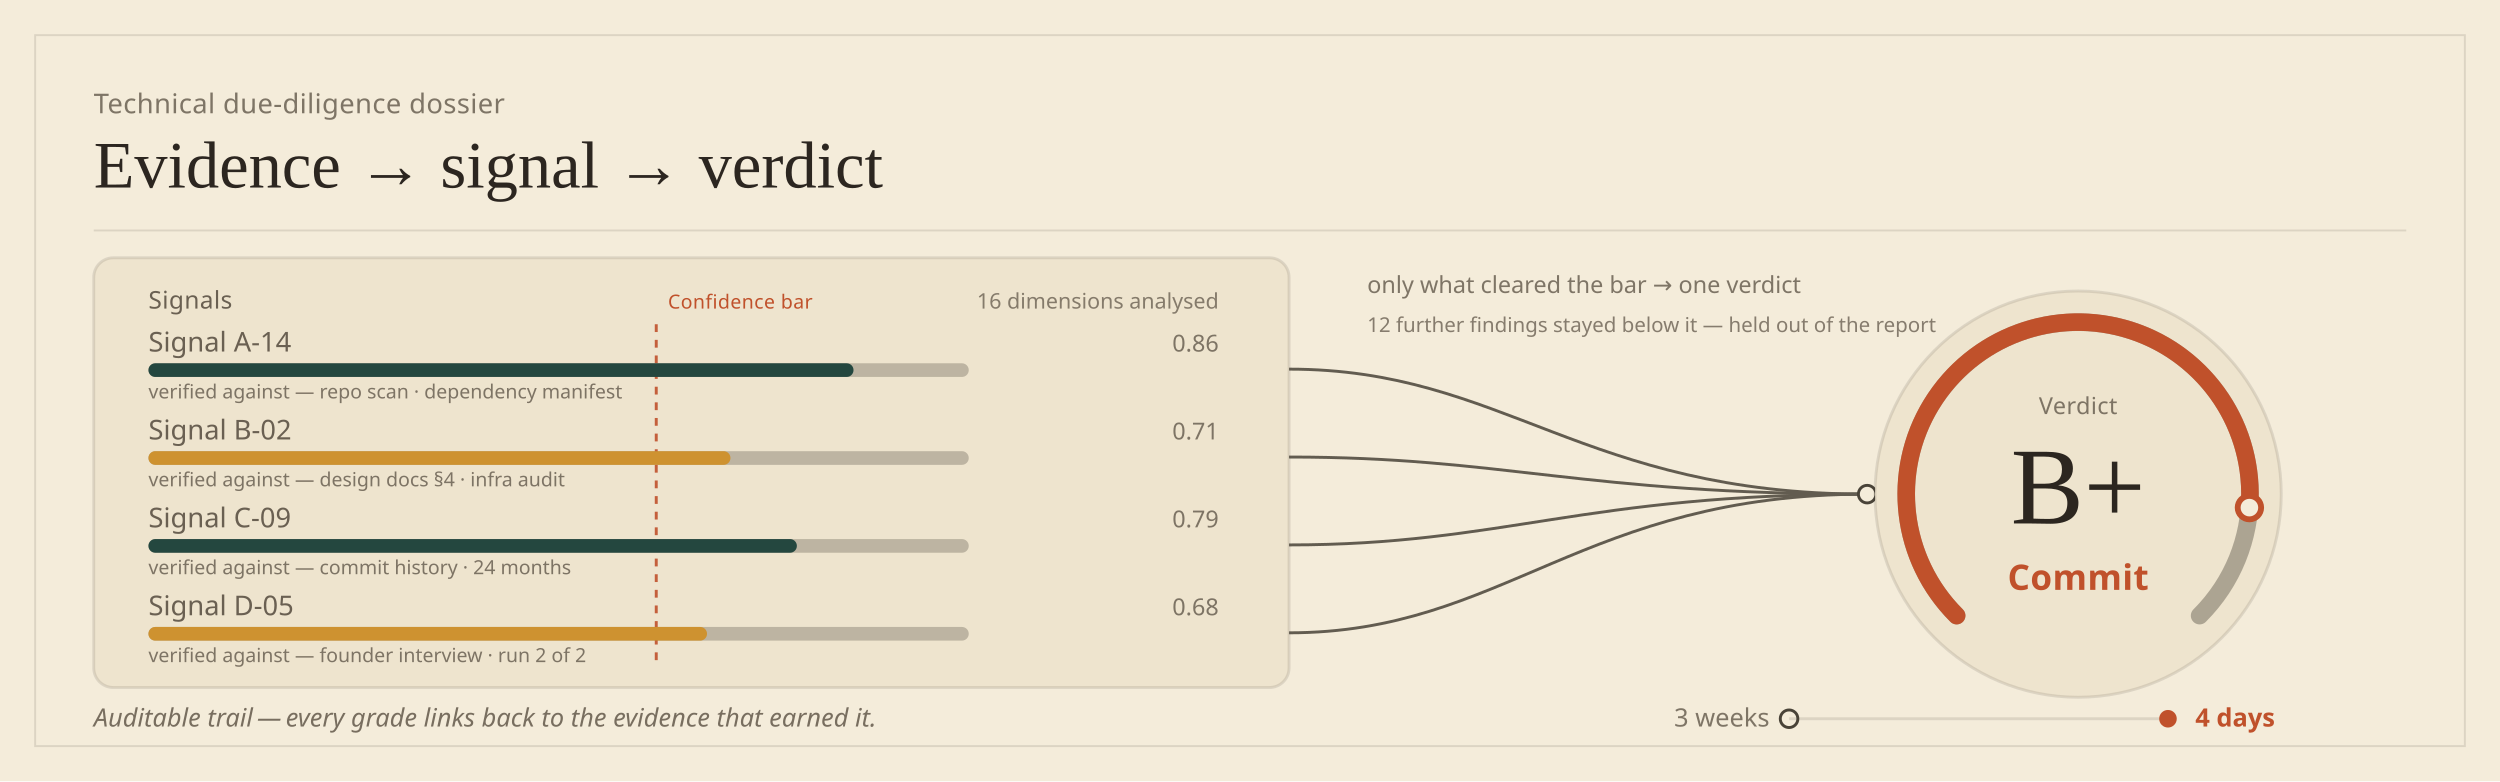
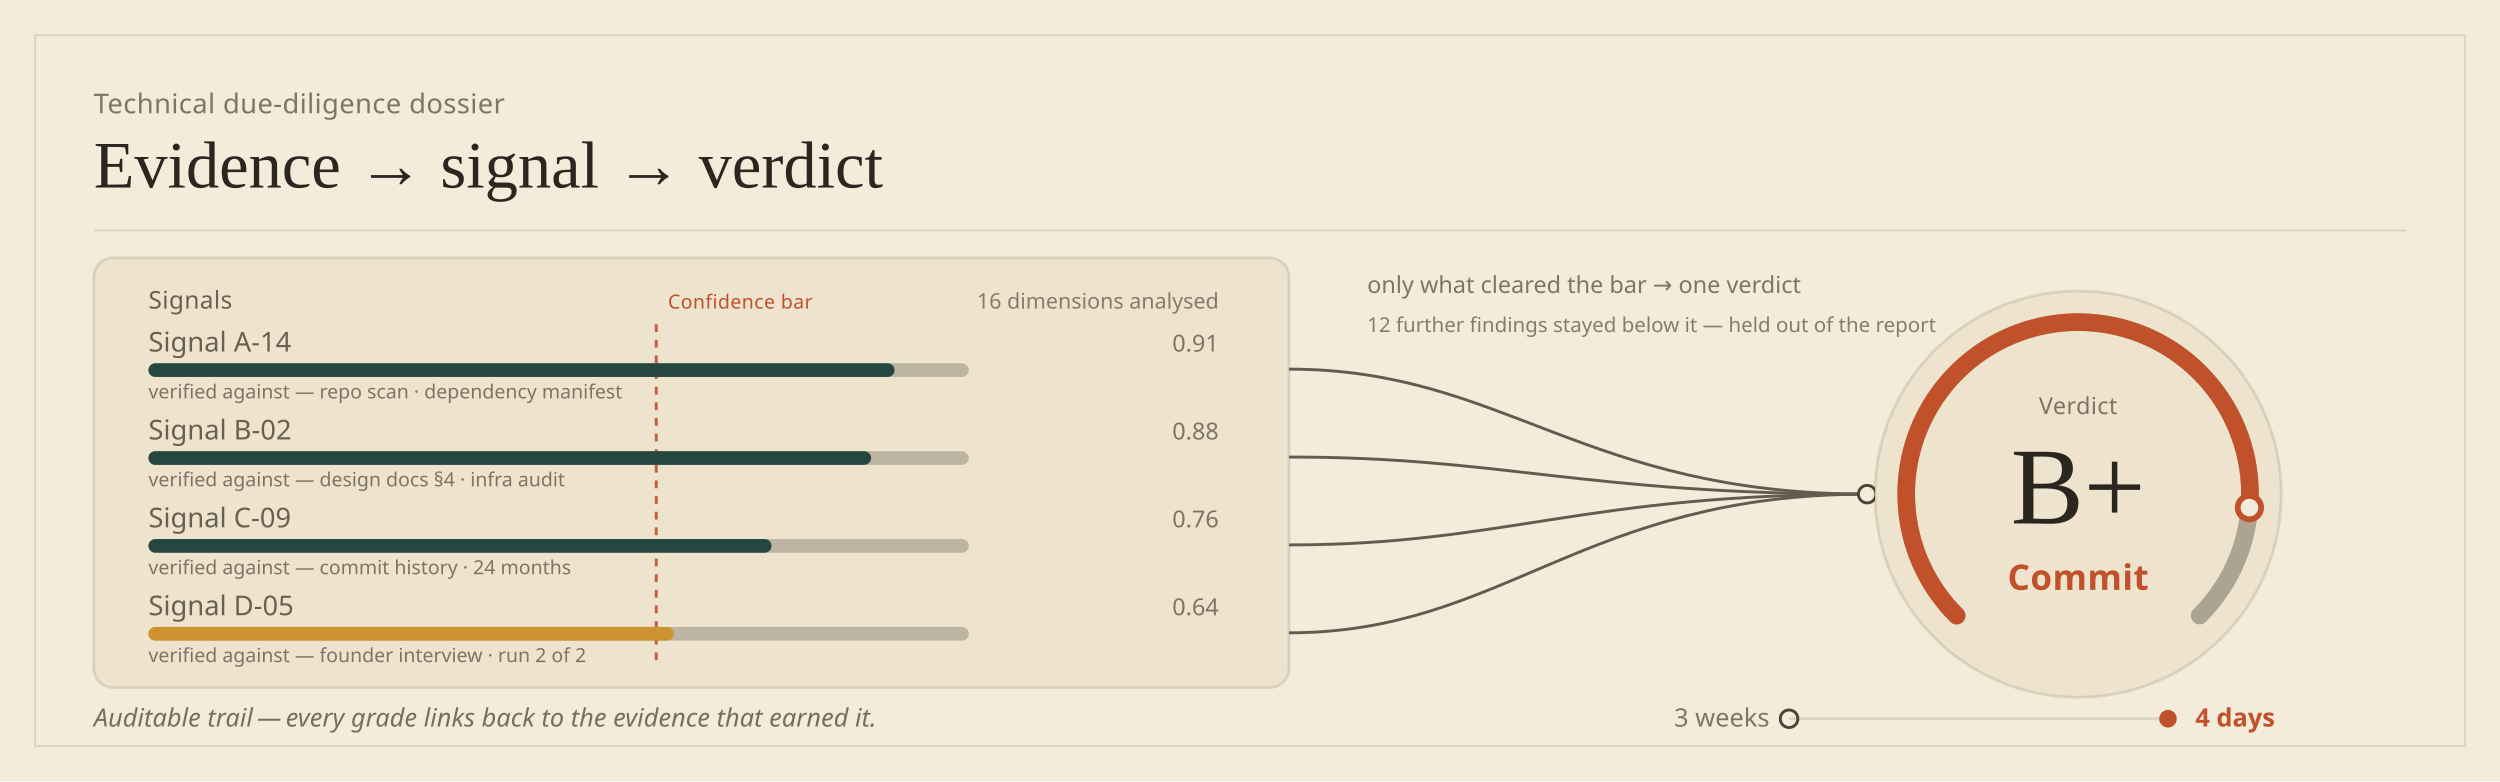
<svg xmlns="http://www.w3.org/2000/svg" viewBox="0 0 1280 400" preserveAspectRatio="xMidYMid meet" role="img" aria-labelledby="t d">
  <defs>
    <style>
      .hd{font-family:Georgia,'Times New Roman',serif;fill:#2C2620;}
      .lb{font-family:ui-sans-serif,system-ui,sans-serif;fill:#6A6052;}
      .em{font-family:ui-sans-serif,system-ui,sans-serif;fill:#C0512B;}
    </style>
  </defs>
  <rect x="0" y="0" width="1280" height="400" fill="#F4ECDA" />
  <rect x="18" y="18" width="1244" height="364" fill="none" stroke="rgba(44,38,32,0.12)" stroke-width="1" />
  <text x="48" y="58" class="lb" font-size="14" letter-spacing="0.2" opacity="0.85">Technical due-diligence dossier</text>
  <text x="48" y="96" class="hd" font-size="34">Evidence → signal → verdict</text>
  <line x1="48" y1="118" x2="1232" y2="118" stroke="rgba(44,38,32,0.12)" stroke-width="1" />
  <g>
    <rect x="48" y="132" width="612" height="220" rx="10" fill="#EEE4CE" stroke="rgba(44,38,32,0.12)" stroke-width="1.5" />
    <text x="76" y="158" class="lb" font-size="12.5" letter-spacing="0.2">Signals</text>
    <text x="624" y="158" class="lb" font-size="11" text-anchor="end" opacity="0.8">16 dimensions analysed</text>
    <line x1="336" y1="166" x2="336" y2="340" stroke="#C0512B" stroke-width="1.5" stroke-dasharray="4 4" opacity="0.9" />
    <text x="342" y="158" class="em" font-size="10" letter-spacing="0.2">Confidence bar</text>
    <text x="76" y="180" class="lb" font-size="14" fill="#2C2620">Signal A-14</text>
-     <text x="624" y="180" class="lb" font-size="12" text-anchor="end" opacity="0.85">0.86</text>
+     <text x="624" y="180" class="lb" font-size="12" text-anchor="end" opacity="0.85">0.91</text>
    <rect x="76" y="186" width="420" height="7" rx="3.5" fill="#494338" opacity="0.30" />
-     <rect x="76" y="186" width="361" height="7" rx="3.5" fill="#24473F" />
+     <rect x="76" y="186" width="382" height="7" rx="3.5" fill="#24473F" />
    <text x="76" y="204" class="lb" font-size="10" opacity="0.85">verified against — repo scan · dependency manifest</text>
    <text x="76" y="225" class="lb" font-size="14" fill="#2C2620">Signal B-02</text>
-     <text x="624" y="225" class="lb" font-size="12" text-anchor="end" opacity="0.85">0.71</text>
+     <text x="624" y="225" class="lb" font-size="12" text-anchor="end" opacity="0.85">0.88</text>
    <rect x="76" y="231" width="420" height="7" rx="3.5" fill="#494338" opacity="0.30" />
-     <rect x="76" y="231" width="298" height="7" rx="3.5" fill="#CE9230" />
+     <rect x="76" y="231" width="370" height="7" rx="3.5" fill="#24473F" />
    <text x="76" y="249" class="lb" font-size="10" opacity="0.85">verified against — design docs §4 · infra audit</text>
    <text x="76" y="270" class="lb" font-size="14" fill="#2C2620">Signal C-09</text>
-     <text x="624" y="270" class="lb" font-size="12" text-anchor="end" opacity="0.85">0.79</text>
+     <text x="624" y="270" class="lb" font-size="12" text-anchor="end" opacity="0.85">0.76</text>
    <rect x="76" y="276" width="420" height="7" rx="3.5" fill="#494338" opacity="0.30" />
-     <rect x="76" y="276" width="332" height="7" rx="3.5" fill="#24473F" />
+     <rect x="76" y="276" width="319" height="7" rx="3.5" fill="#24473F" />
    <text x="76" y="294" class="lb" font-size="10" opacity="0.85">verified against — commit history · 24 months</text>
    <text x="76" y="315" class="lb" font-size="14" fill="#2C2620">Signal D-05</text>
-     <text x="624" y="315" class="lb" font-size="12" text-anchor="end" opacity="0.85">0.68</text>
+     <text x="624" y="315" class="lb" font-size="12" text-anchor="end" opacity="0.85">0.64</text>
    <rect x="76" y="321" width="420" height="7" rx="3.5" fill="#494338" opacity="0.30" />
-     <rect x="76" y="321" width="286" height="7" rx="3.5" fill="#CE9230" />
+     <rect x="76" y="321" width="269" height="7" rx="3.5" fill="#CE9230" />
    <text x="76" y="339" class="lb" font-size="10" opacity="0.85">verified against — founder interview · run 2 of 2</text>
  </g>
  <g stroke="#494338" stroke-width="1.5" fill="none" opacity="0.85">
    <path d="M 660 189 C 770 189 810 253 956 253" />
    <path d="M 660 234 C 770 234 810 253 956 253" />
    <path d="M 660 279 C 770 279 810 253 956 253" />
    <path d="M 660 324 C 770 324 810 253 956 253" />
  </g>
  <circle cx="956" cy="253" r="4.5" fill="#F4ECDA" stroke="#494338" stroke-width="1.5" />
  <text x="700" y="150" class="lb" font-size="12" opacity="0.85">only what cleared the bar → one verdict</text>
  <text x="700" y="170" class="lb" font-size="10.5" opacity="0.8">12 further findings stayed below it — held out of the report</text>
  <g>
    <circle cx="1064" cy="253" r="104" fill="#EEE4CE" stroke="rgba(44,38,32,0.12)" stroke-width="1.5" />
    <path d="M 1001.8 315.2 A 88 88 0 1 1 1126.2 315.2" fill="none" stroke="#494338" stroke-width="9" stroke-linecap="round" opacity="0.4" />
    <path d="M 1001.8 315.2 A 88 88 0 1 1 1151.7 259.9" fill="none" stroke="#C0512B" stroke-width="9" stroke-linecap="round" />
    <circle cx="1151.7" cy="259.9" r="6" fill="#F4ECDA" stroke="#C0512B" stroke-width="3" />
    <text x="1064" y="212" class="lb" font-size="12" text-anchor="middle" letter-spacing="0.2" opacity="0.85">Verdict</text>
    <text x="1064" y="268" class="hd" font-size="56" text-anchor="middle">B+</text>
    <text x="1064" y="302" class="em" font-size="18" text-anchor="middle" font-weight="600" letter-spacing="0.2">Commit</text>
  </g>
  <g>
    <text x="48" y="372" class="lb" font-size="13" font-style="italic" opacity="0.9">Auditable trail — every grade links back to the evidence that earned it.</text>
    <line x1="916" y1="368" x2="1110" y2="368" stroke="rgba(44,38,32,0.12)" stroke-width="1.5" />
    <circle cx="916" cy="368" r="4.5" fill="none" stroke="#494338" stroke-width="1.5" />
    <circle cx="1110" cy="368" r="4.5" fill="#C0512B" />
    <text x="906" y="372" class="lb" font-size="13" text-anchor="end" opacity="0.85">3 weeks</text>
    <text x="1124" y="372" class="em" font-size="13" font-weight="600">4 days</text>
  </g>
</svg>
